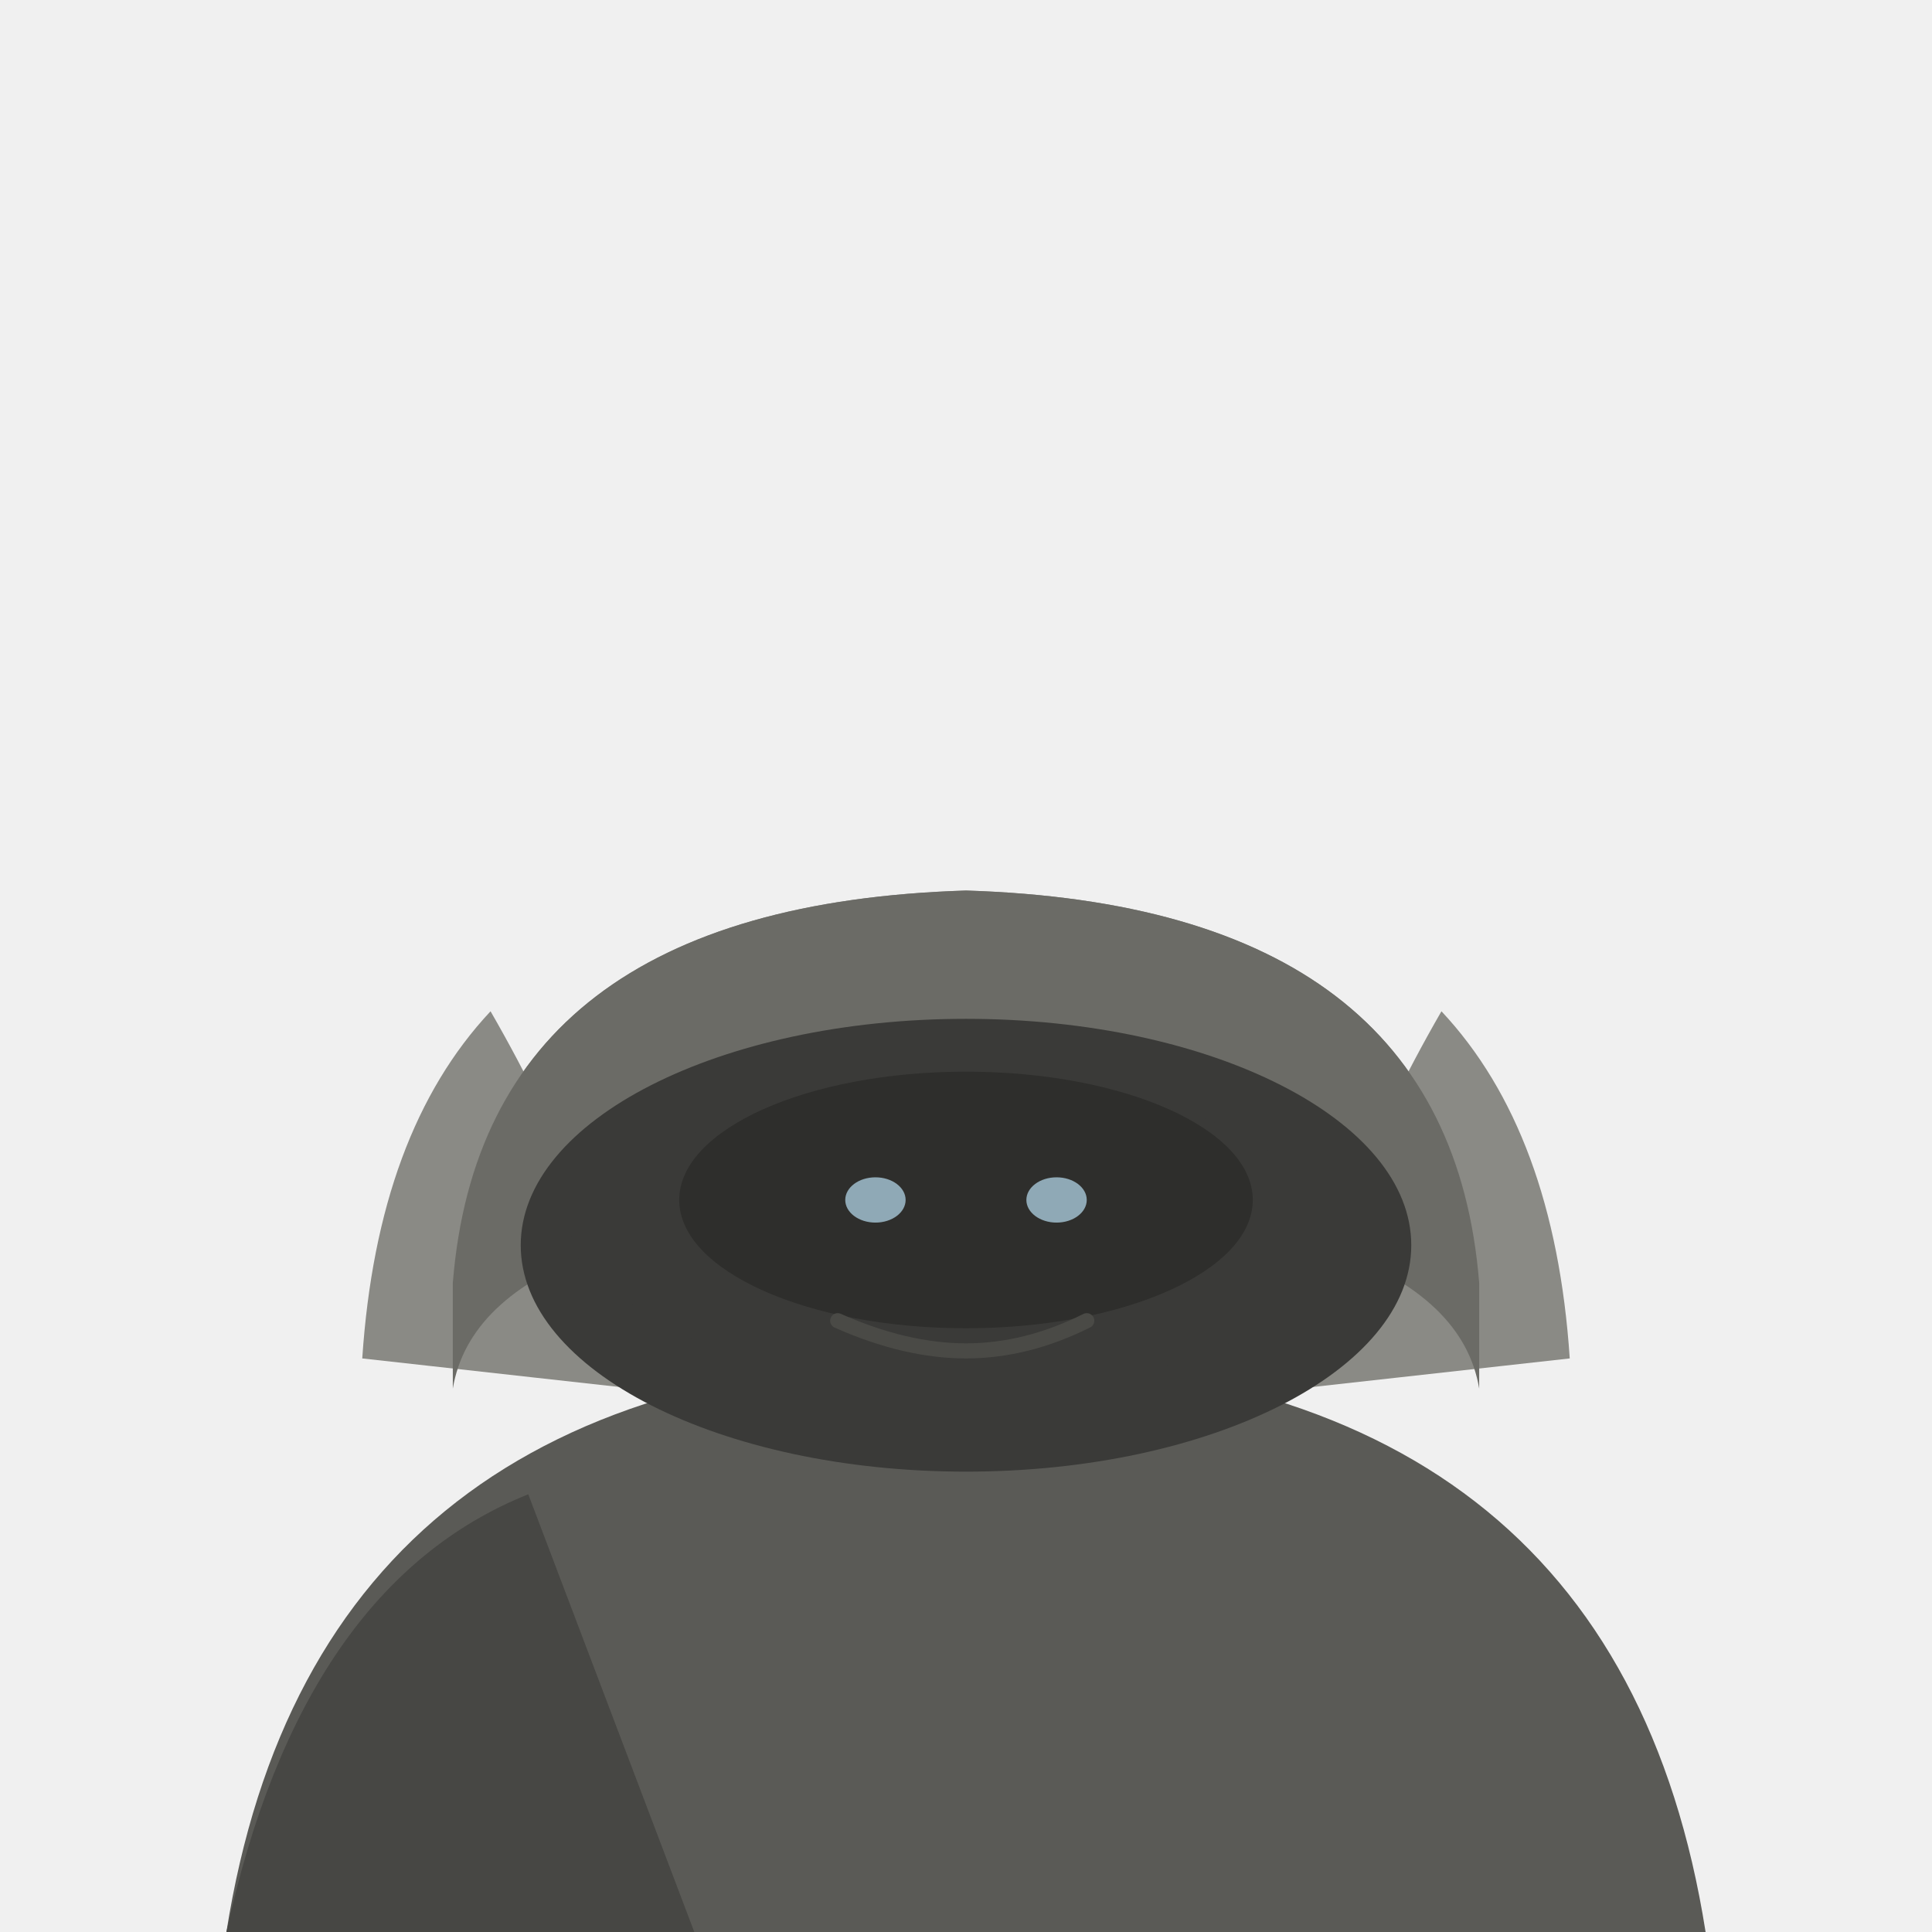
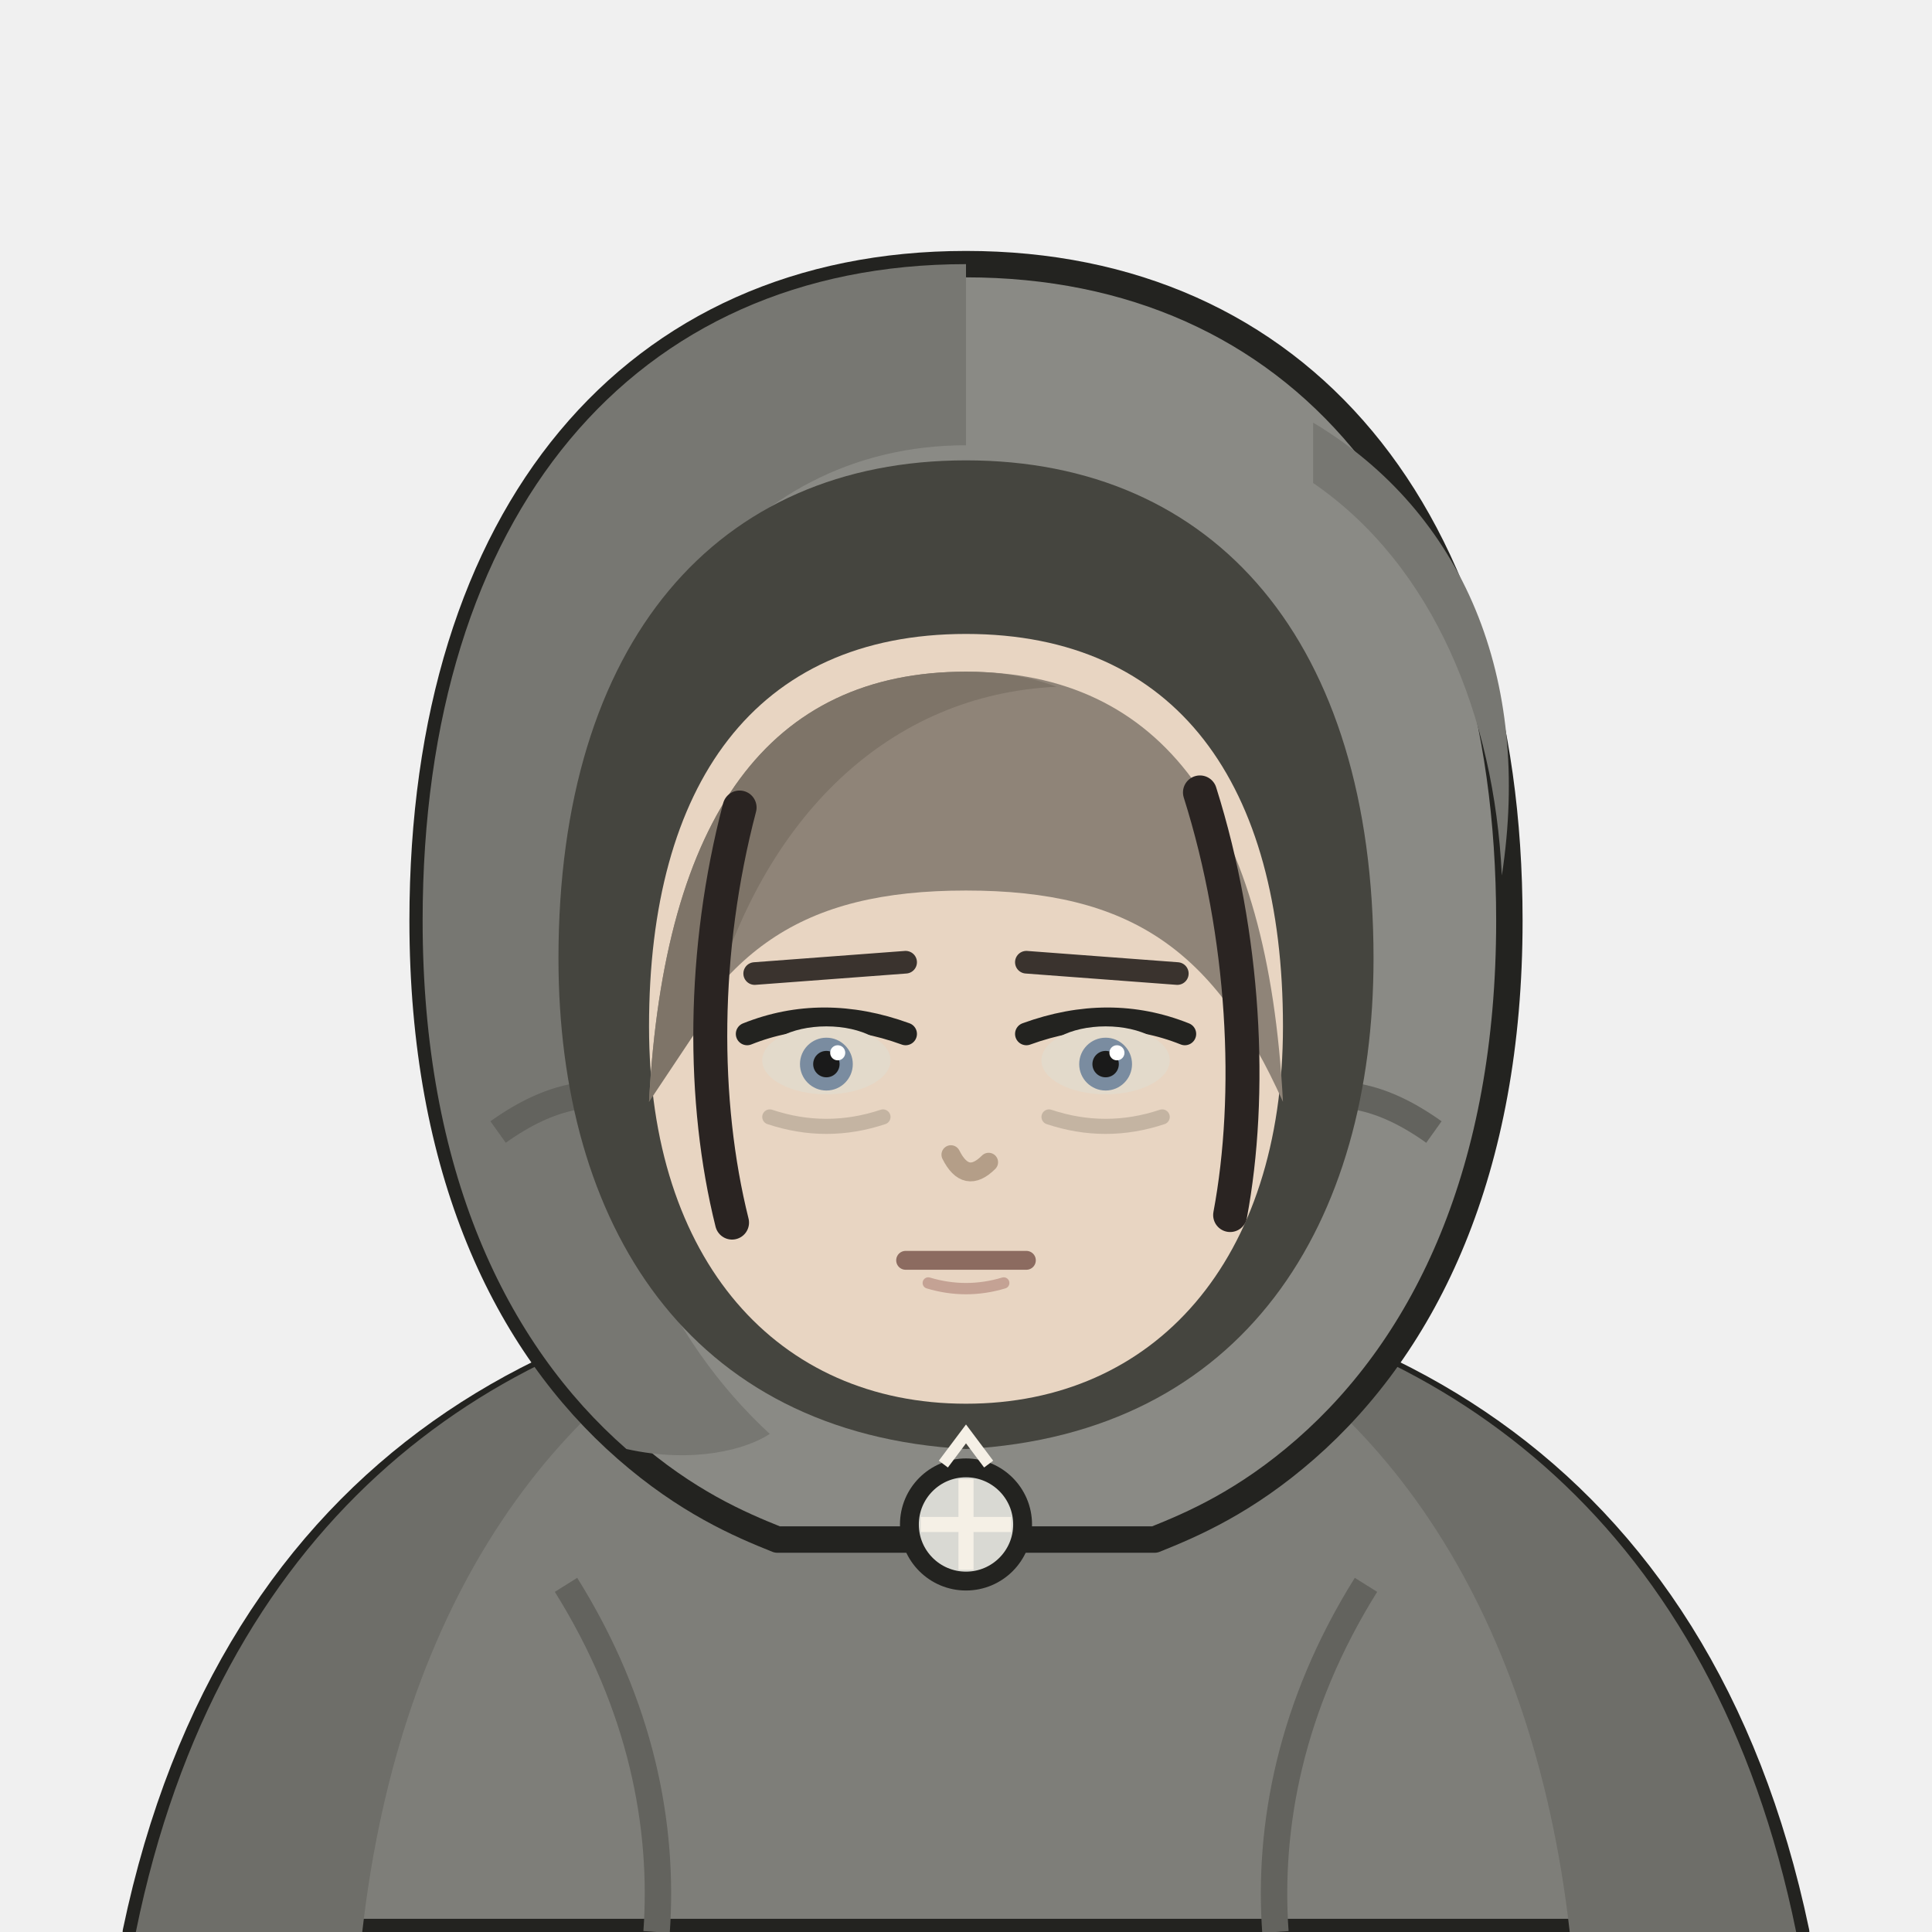
<svg xmlns="http://www.w3.org/2000/svg" width="512" height="512" viewBox="0 0 512 512">
-   <path d="M60 512 Q84 360 256 360 Q428 360 452 512 Z" fill="#5A5A56" />
-   <path d="M60 512 Q80 420 140 396 L184 512 Z" fill="#474744" />
-   <path d="M120 340 Q128 240 256 236 Q384 240 392 340 Q376 280 348 268 Q336 300 256 298 Q176 300 164 268 Q136 280 120 340 Z" fill="#8A8A85" />
-   <path d="M96 360 Q100 300 130 268 Q160 320 168 368 Z" fill="#8A8A85" />
-   <path d="M416 360 Q412 300 382 268 Q352 320 344 368 Z" fill="#8A8A85" />
-   <path d="M120 340 Q128 240 256 236 Q384 240 392 340 L392 368 Q384 320 256 318 Q128 320 120 368 Z" fill="#6B6B66" />
-   <ellipse cx="256" cy="330" rx="118" ry="60" fill="#3A3A38" />
-   <path d="M150 330 Q180 286 256 286 Q332 286 362 330 Q330 368 256 368 Q182 368 150 330 Z" fill="#3A3A38" />
-   <ellipse cx="256" cy="318" rx="76" ry="34" fill="#2E2E2C" />
-   <ellipse cx="232" cy="318" rx="8" ry="6" fill="#A8C8D8" opacity="0.8" />
-   <ellipse cx="280" cy="318" rx="8" ry="6" fill="#A8C8D8" opacity="0.8" />
-   <path d="M222 350 Q240 358 256 358 Q272 358 288 350" stroke="#4A4A46" stroke-width="4" fill="none" stroke-linecap="round" />
+   <defs>
+     <style>
+       .ol{stroke:#232320;stroke-width:7;stroke-linecap:round;stroke-linejoin:round}
+       .olt{stroke:#232320;stroke-width:5;stroke-linecap:round;stroke-linejoin:round}
+     </style>
+   </defs>
+   <path d="M36 512 C 62 388 152 340 256 340 C 360 340 450 388 476 512 Z" fill="#7E7E79" class="ol" />
+   <path d="M36 512 C 58 404 128 354 206 342 C 148 366 106 424 96 512 Z" fill="#6E6E69" />
+   <path d="M476 512 C 454 404 384 354 306 342 C 364 366 406 424 416 512 Z" fill="#6E6E69" />
+   <path d="M150 420 C 170 452 176 484 174 512 M362 420 C 342 452 336 484 338 512" stroke="#63635E" stroke-width="7" fill="none" />
+   <path d="M256 70 C 344 70 400 136 400 244 C 400 310 378 356 346 384 C 330 398 316 404 306 408 L206 408 C 196 404 182 398 166 384 C 134 356 112 310 112 244 C 112 136 168 70 256 70 Z" fill="#8A8A85" class="ol" />
+   <path d="M166 384 C 134 356 112 310 112 244 C 112 136 168 70 256 70 L256 118 C 196 118 156 172 156 250 C 156 316 178 356 204 380 C 198 384 184 388 166 384 Z" fill="#777772" />
+   <path d="M132 300 C 146 290 158 288 170 292 M380 300 C 366 290 354 288 342 292" stroke="#63635E" stroke-width="7" fill="none" />
+   <path d="M348 128 C 380 150 396 190 398 232 C 406 180 388 136 348 112 Z" fill="#777772" />
+   <path d="M256 122 C 322 122 364 170 364 254 C 364 324 330 380 256 384 C 182 380 148 324 148 254 C 148 170 190 122 256 122 Z" fill="#45453F" />
+   <path d="M256 168 C 312 168 340 208 340 272 C 340 334 306 372 256 372 C 206 372 172 334 172 272 C 172 208 200 168 256 168 Z" fill="#E8D5C2" />
+   <path d="M172 292 C 176 216 204 178 256 178 C 308 178 336 216 340 292 C 322 252 300 236 256 236 C 212 236 190 252 172 292 Z" fill="#8F8478" />
+   <path d="M172 292 C 176 216 204 178 256 178 C 264 178 272 179 280 182 C 236 184 202 216 188 268 Z" fill="#7E7468" />
+   <path d="M196 214 C 186 252 186 292 194 324" stroke="#2A2422" stroke-width="9" fill="none" stroke-linecap="round" />
+   <path d="M318 210 C 330 248 332 290 326 322" stroke="#2A2422" stroke-width="9" fill="none" stroke-linecap="round" />
+   <path d="M198 274 Q218 266 240 274" stroke="#232320" stroke-width="6" fill="none" stroke-linecap="round" />
+   <path d="M272 274 Q294 266 314 274" stroke="#232320" stroke-width="6" fill="none" stroke-linecap="round" />
+   <ellipse cx="219" cy="281" rx="17" ry="9" fill="#E3DACB" />
+   <ellipse cx="293" cy="281" rx="17" ry="9" fill="#E3DACB" />
+   <circle cx="219" cy="282" r="7" fill="#7A8CA0" />
+   <circle cx="293" cy="282" r="7" fill="#7A8CA0" />
+   <circle cx="219" cy="282" r="3.5" fill="#1A1A1A" />
+   <circle cx="293" cy="282" r="3.5" fill="#1A1A1A" />
+   <circle cx="222" cy="279" r="2" fill="#FFFFFF" />
+   <circle cx="296" cy="279" r="2" fill="#FFFFFF" />
+   <path d="M200 258 L240 255 M272 255 L312 258" stroke="#3A332E" stroke-width="6" stroke-linecap="round" />
+   <path d="M252 306 Q256 314 262 308" stroke="#B49E88" stroke-width="5" fill="none" stroke-linecap="round" />
+   <path d="M240 334 L272 334" stroke="#8C6B60" stroke-width="5" fill="none" stroke-linecap="round" />
+   <path d="M246 340 Q256 343 266 340" stroke="#C4A294" stroke-width="3" fill="none" stroke-linecap="round" />
+   <path d="M204 296 Q219 301 234 296 M278 296 Q293 301 308 296" stroke="#C4B4A2" stroke-width="4" fill="none" stroke-linecap="round" />
+   <circle cx="256" cy="404" r="15" fill="#D9D9D3" class="olt" />
+   <path d="M256 392 L256 416 M244 404 L268 404" stroke="#F5F0E6" stroke-width="4" />
+   <path d="M250 388 l6 -8 6 8" stroke="#F5F0E6" stroke-width="3" fill="none" />
</svg>
